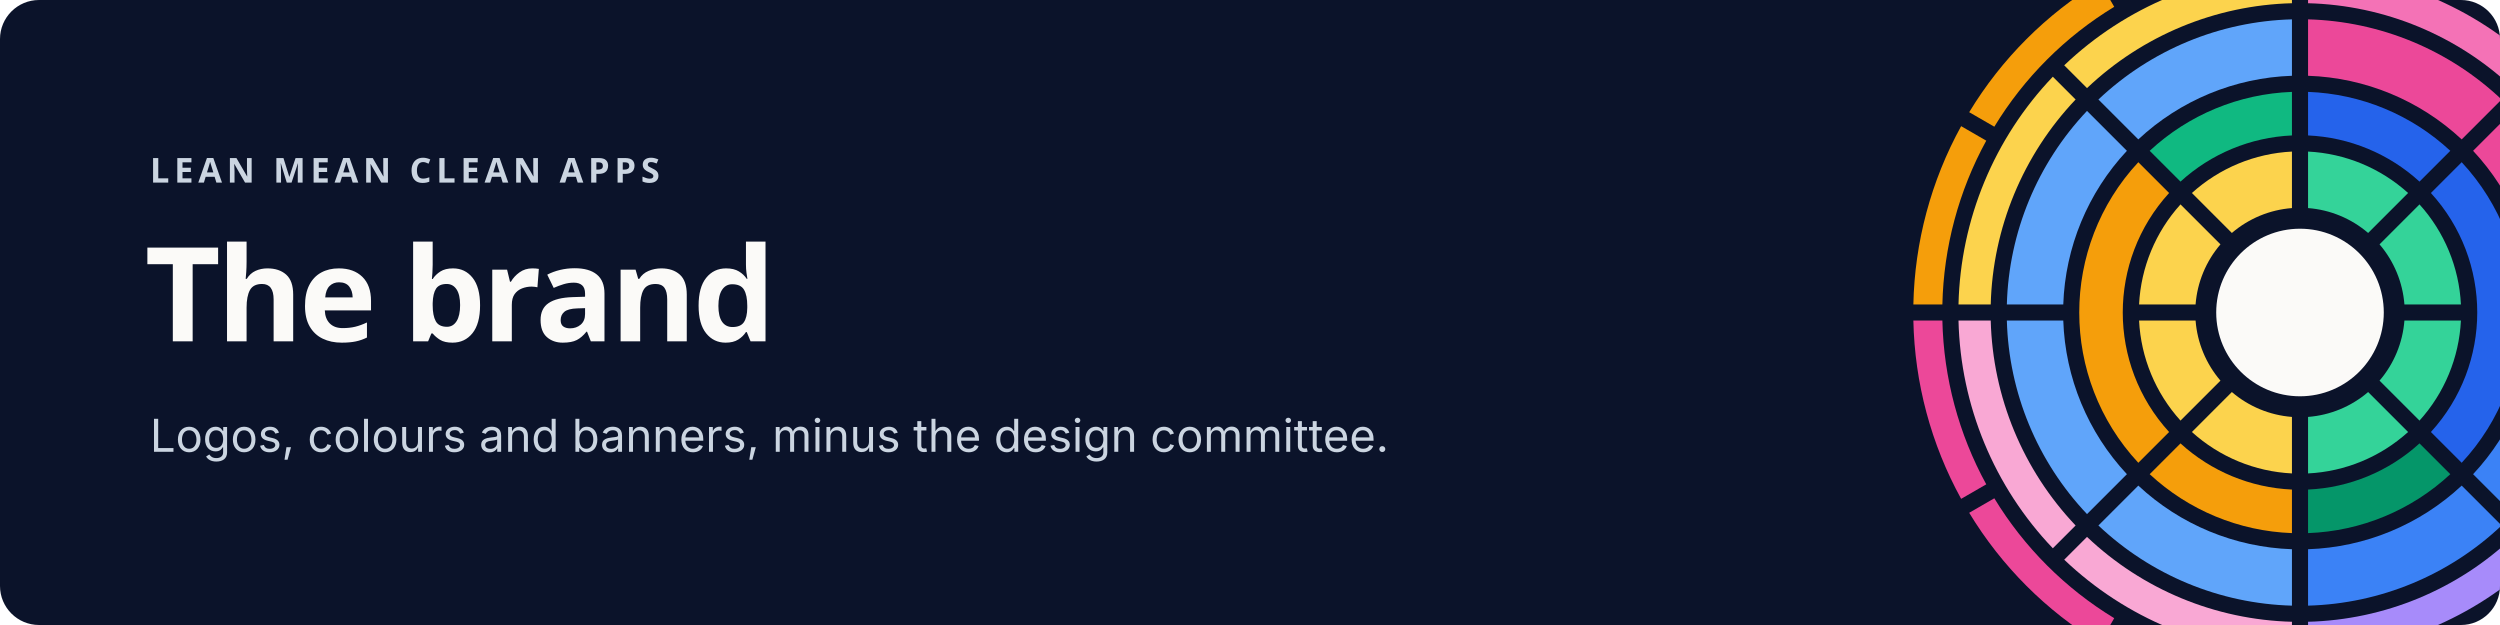
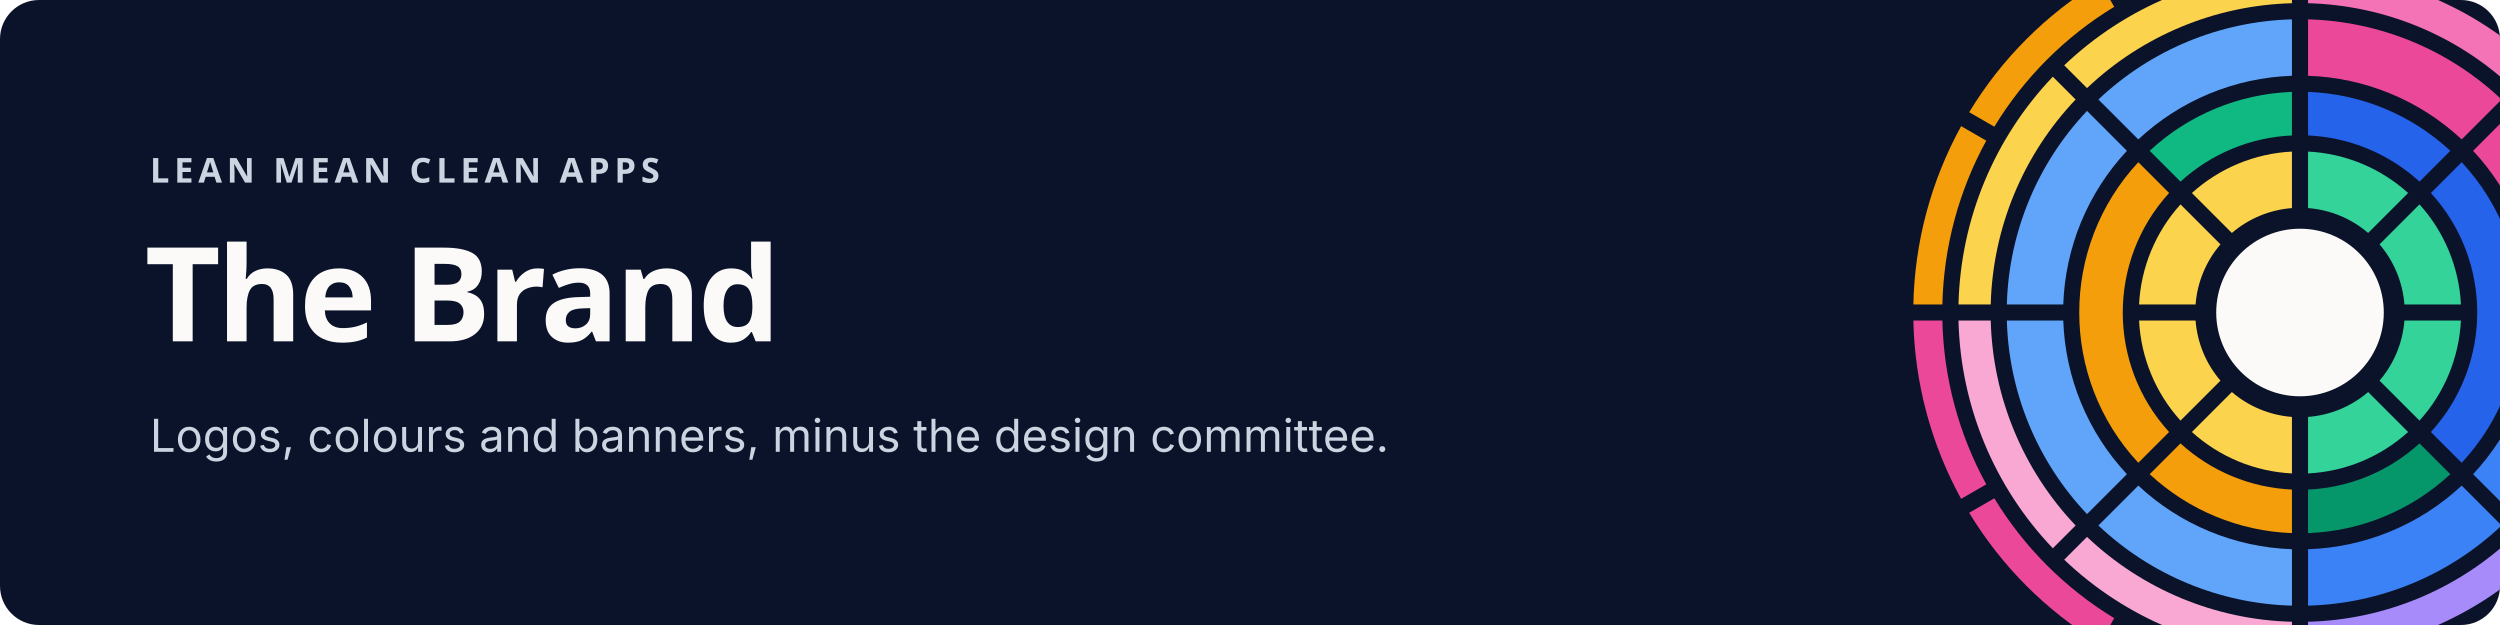
- <svg xmlns="http://www.w3.org/2000/svg" viewBox="0 0 1280 320" width="1280" height="320" role="img" aria-label="The brand. Logos, colours and banners, minus the design committee.">
+ <svg xmlns="http://www.w3.org/2000/svg" viewBox="0 0 1280 320" width="1280" height="320" role="img" aria-label="The Brand. Logos, colours and banners, minus the design committee.">
  <clipPath id="frame">
    <rect width="1280" height="320" rx="20" />
  </clipPath>
  <g clip-path="url(#frame)">
    <g id="background">
      <rect width="1280" height="320" fill="#0B132A" />
    </g>
    <g id="logo">
      <g transform="translate(966.4 -51.2) scale(0.4125)">
        <path d="M522 32.1A480 480 0 0 1 743.29 91.4L725.28 122.58A444 444 0 0 0 522 68.11Z" fill="#DB2777" />
        <path d="M760.61 101.4A480 480 0 0 1 922.6 263.39L891.42 281.4A444 444 0 0 0 742.6 132.58Z" fill="#DB2777" />
        <path d="M932.6 280.71A480 480 0 0 1 991.9 502L955.89 502A444 444 0 0 0 901.42 298.72Z" fill="#DB2777" />
        <path d="M991.9 522A480 480 0 0 1 932.6 743.29L901.42 725.28A444 444 0 0 0 955.89 522Z" fill="#7C3AED" />
        <path d="M922.6 760.61A480 480 0 0 1 760.61 922.6L742.6 891.42A444 444 0 0 0 891.42 742.6Z" fill="#7C3AED" />
        <path d="M743.29 932.6A480 480 0 0 1 522 991.9L522 955.89A444 444 0 0 0 725.28 901.42Z" fill="#7C3AED" />
        <path d="M502 991.9A480 480 0 0 1 280.71 932.6L298.72 901.42A444 444 0 0 0 502 955.89Z" fill="#EC4899" />
        <path d="M263.39 922.6A480 480 0 0 1 101.4 760.61L132.58 742.6A444 444 0 0 0 281.4 891.42Z" fill="#EC4899" />
        <path d="M91.4 743.29A480 480 0 0 1 32.1 522L68.11 522A444 444 0 0 0 122.58 725.28Z" fill="#EC4899" />
        <path d="M32.1 502A480 480 0 0 1 91.4 280.71L122.58 298.72A444 444 0 0 0 68.11 502Z" fill="#F59E0B" />
        <path d="M101.4 263.39A480 480 0 0 1 263.39 101.4L281.4 132.58A444 444 0 0 0 132.58 281.4Z" fill="#F59E0B" />
        <path d="M280.71 91.4A480 480 0 0 1 502 32.1L502 68.11A444 444 0 0 0 298.72 122.58Z" fill="#F59E0B" />
        <path d="M522 88.12A424 424 0 0 1 804.66 205.2L776.37 233.49A384 384 0 0 0 522 128.13Z" fill="#F472B6" />
        <path d="M818.8 219.34A424 424 0 0 1 935.88 502L895.87 502A384 384 0 0 0 790.51 247.63Z" fill="#F472B6" />
        <path d="M935.88 522A424 424 0 0 1 818.8 804.66L790.51 776.37A384 384 0 0 0 895.87 522Z" fill="#A78BFA" />
        <path d="M804.66 818.8A424 424 0 0 1 522 935.88L522 895.87A384 384 0 0 0 776.37 790.51Z" fill="#A78BFA" />
        <path d="M502 935.88A424 424 0 0 1 219.34 818.8L247.63 790.51A384 384 0 0 0 502 895.87Z" fill="#F9A8D4" />
        <path d="M205.2 804.66A424 424 0 0 1 88.12 522L128.13 522A384 384 0 0 0 233.49 776.37Z" fill="#F9A8D4" />
        <path d="M88.12 502A424 424 0 0 1 205.2 219.34L233.49 247.63A384 384 0 0 0 128.13 502Z" fill="#FCD34D" />
        <path d="M219.34 205.2A424 424 0 0 1 502 88.12L502 128.13A384 384 0 0 0 247.63 233.49Z" fill="#FCD34D" />
        <path d="M522 148.14A364 364 0 0 1 762.22 247.64L712.7 297.16A294 294 0 0 0 522 218.17Z" fill="#EC4899" />
        <path d="M776.36 261.78A364 364 0 0 1 875.86 502L805.83 502A294 294 0 0 0 726.84 311.3Z" fill="#EC4899" />
        <path d="M875.86 522A364 364 0 0 1 776.36 762.22L726.84 712.7A294 294 0 0 0 805.83 522Z" fill="#3B82F6" />
        <path d="M762.22 776.36A364 364 0 0 1 522 875.86L522 805.83A294 294 0 0 0 712.7 726.84Z" fill="#3B82F6" />
        <path d="M502 875.86A364 364 0 0 1 261.78 776.36L311.3 726.84A294 294 0 0 0 502 805.83Z" fill="#60A5FA" />
        <path d="M247.64 762.22A364 364 0 0 1 148.14 522L218.17 522A294 294 0 0 0 297.16 712.7Z" fill="#60A5FA" />
        <path d="M148.14 502A364 364 0 0 1 247.64 261.78L297.16 311.3A294 294 0 0 0 218.17 502Z" fill="#60A5FA" />
        <path d="M261.78 247.64A364 364 0 0 1 502 148.14L502 218.17A294 294 0 0 0 311.3 297.16Z" fill="#60A5FA" />
        <path d="M522 238.18A274 274 0 0 1 698.55 311.31L660.33 349.53A220 220 0 0 0 522 292.23Z" fill="#2563EB" />
        <path d="M712.69 325.45A274 274 0 0 1 712.69 698.55L674.47 660.33A220 220 0 0 0 674.47 363.67Z" fill="#2563EB" />
        <path d="M698.55 712.69A274 274 0 0 1 522 785.82L522 731.77A220 220 0 0 0 660.33 674.47Z" fill="#059669" />
        <path d="M502 785.82A274 274 0 0 1 325.45 712.69L363.67 674.47A220 220 0 0 0 502 731.77Z" fill="#F59E0B" />
        <path d="M311.31 698.55A274 274 0 0 1 311.31 325.45L349.53 363.67A220 220 0 0 0 349.53 660.33Z" fill="#F59E0B" />
        <path d="M325.45 311.31A274 274 0 0 1 502 238.18L502 292.23A220 220 0 0 0 363.67 349.53Z" fill="#10B981" />
        <path d="M522 312.25A200 200 0 0 1 646.17 363.68L596.58 413.28A130 130 0 0 0 522 382.39Z" fill="#34D399" />
        <path d="M660.32 377.83A200 200 0 0 1 711.75 502L641.61 502A130 130 0 0 0 610.72 427.42Z" fill="#34D399" />
        <path d="M711.75 522A200 200 0 0 1 660.32 646.17L610.72 596.58A130 130 0 0 0 641.61 522Z" fill="#34D399" />
        <path d="M646.17 660.32A200 200 0 0 1 522 711.75L522 641.61A130 130 0 0 0 596.58 610.72Z" fill="#34D399" />
        <path d="M502 711.75A200 200 0 0 1 377.83 660.32L427.42 610.72A130 130 0 0 0 502 641.61Z" fill="#FCD34D" />
        <path d="M363.68 646.17A200 200 0 0 1 312.25 522L382.39 522A130 130 0 0 0 413.28 596.58Z" fill="#FCD34D" />
        <path d="M312.25 502A200 200 0 0 1 363.68 377.83L413.28 427.42A130 130 0 0 0 382.39 502Z" fill="#FCD34D" />
        <path d="M377.83 363.68A200 200 0 0 1 502 312.25L502 382.39A130 130 0 0 0 427.42 413.28Z" fill="#FCD34D" />
        <circle cx="512" cy="512" r="104" fill="#FBFAF8" />
      </g>
    </g>
    <g id="kicker">
      <text x="76.8" y="93.49" fill="#CBD5E1" font-family="JetBrains Mono" font-weight="600" font-size="17.6" letter-spacing="2.46">LEAN MEAN CLEAN APPS</text>
    </g>
    <g id="title">
-       <text x="74.11" y="174.77" fill="#FBFAF8" font-family="Bricolage Grotesque" font-weight="800" font-size="67.2" letter-spacing="-2.02">The brand</text>
+       <text x="74.11" y="174.77" fill="#FBFAF8" font-family="Bricolage Grotesque" font-weight="800" font-size="67.2" letter-spacing="-2.02">The Brand</text>
    </g>
    <g id="tagline">
      <text x="76.8" y="231.31" fill="#CBD5E1" font-family="Inter" font-weight="400" font-size="23.2">Logos, colours and banners, minus the design committee.</text>
    </g>
  </g>
</svg>
